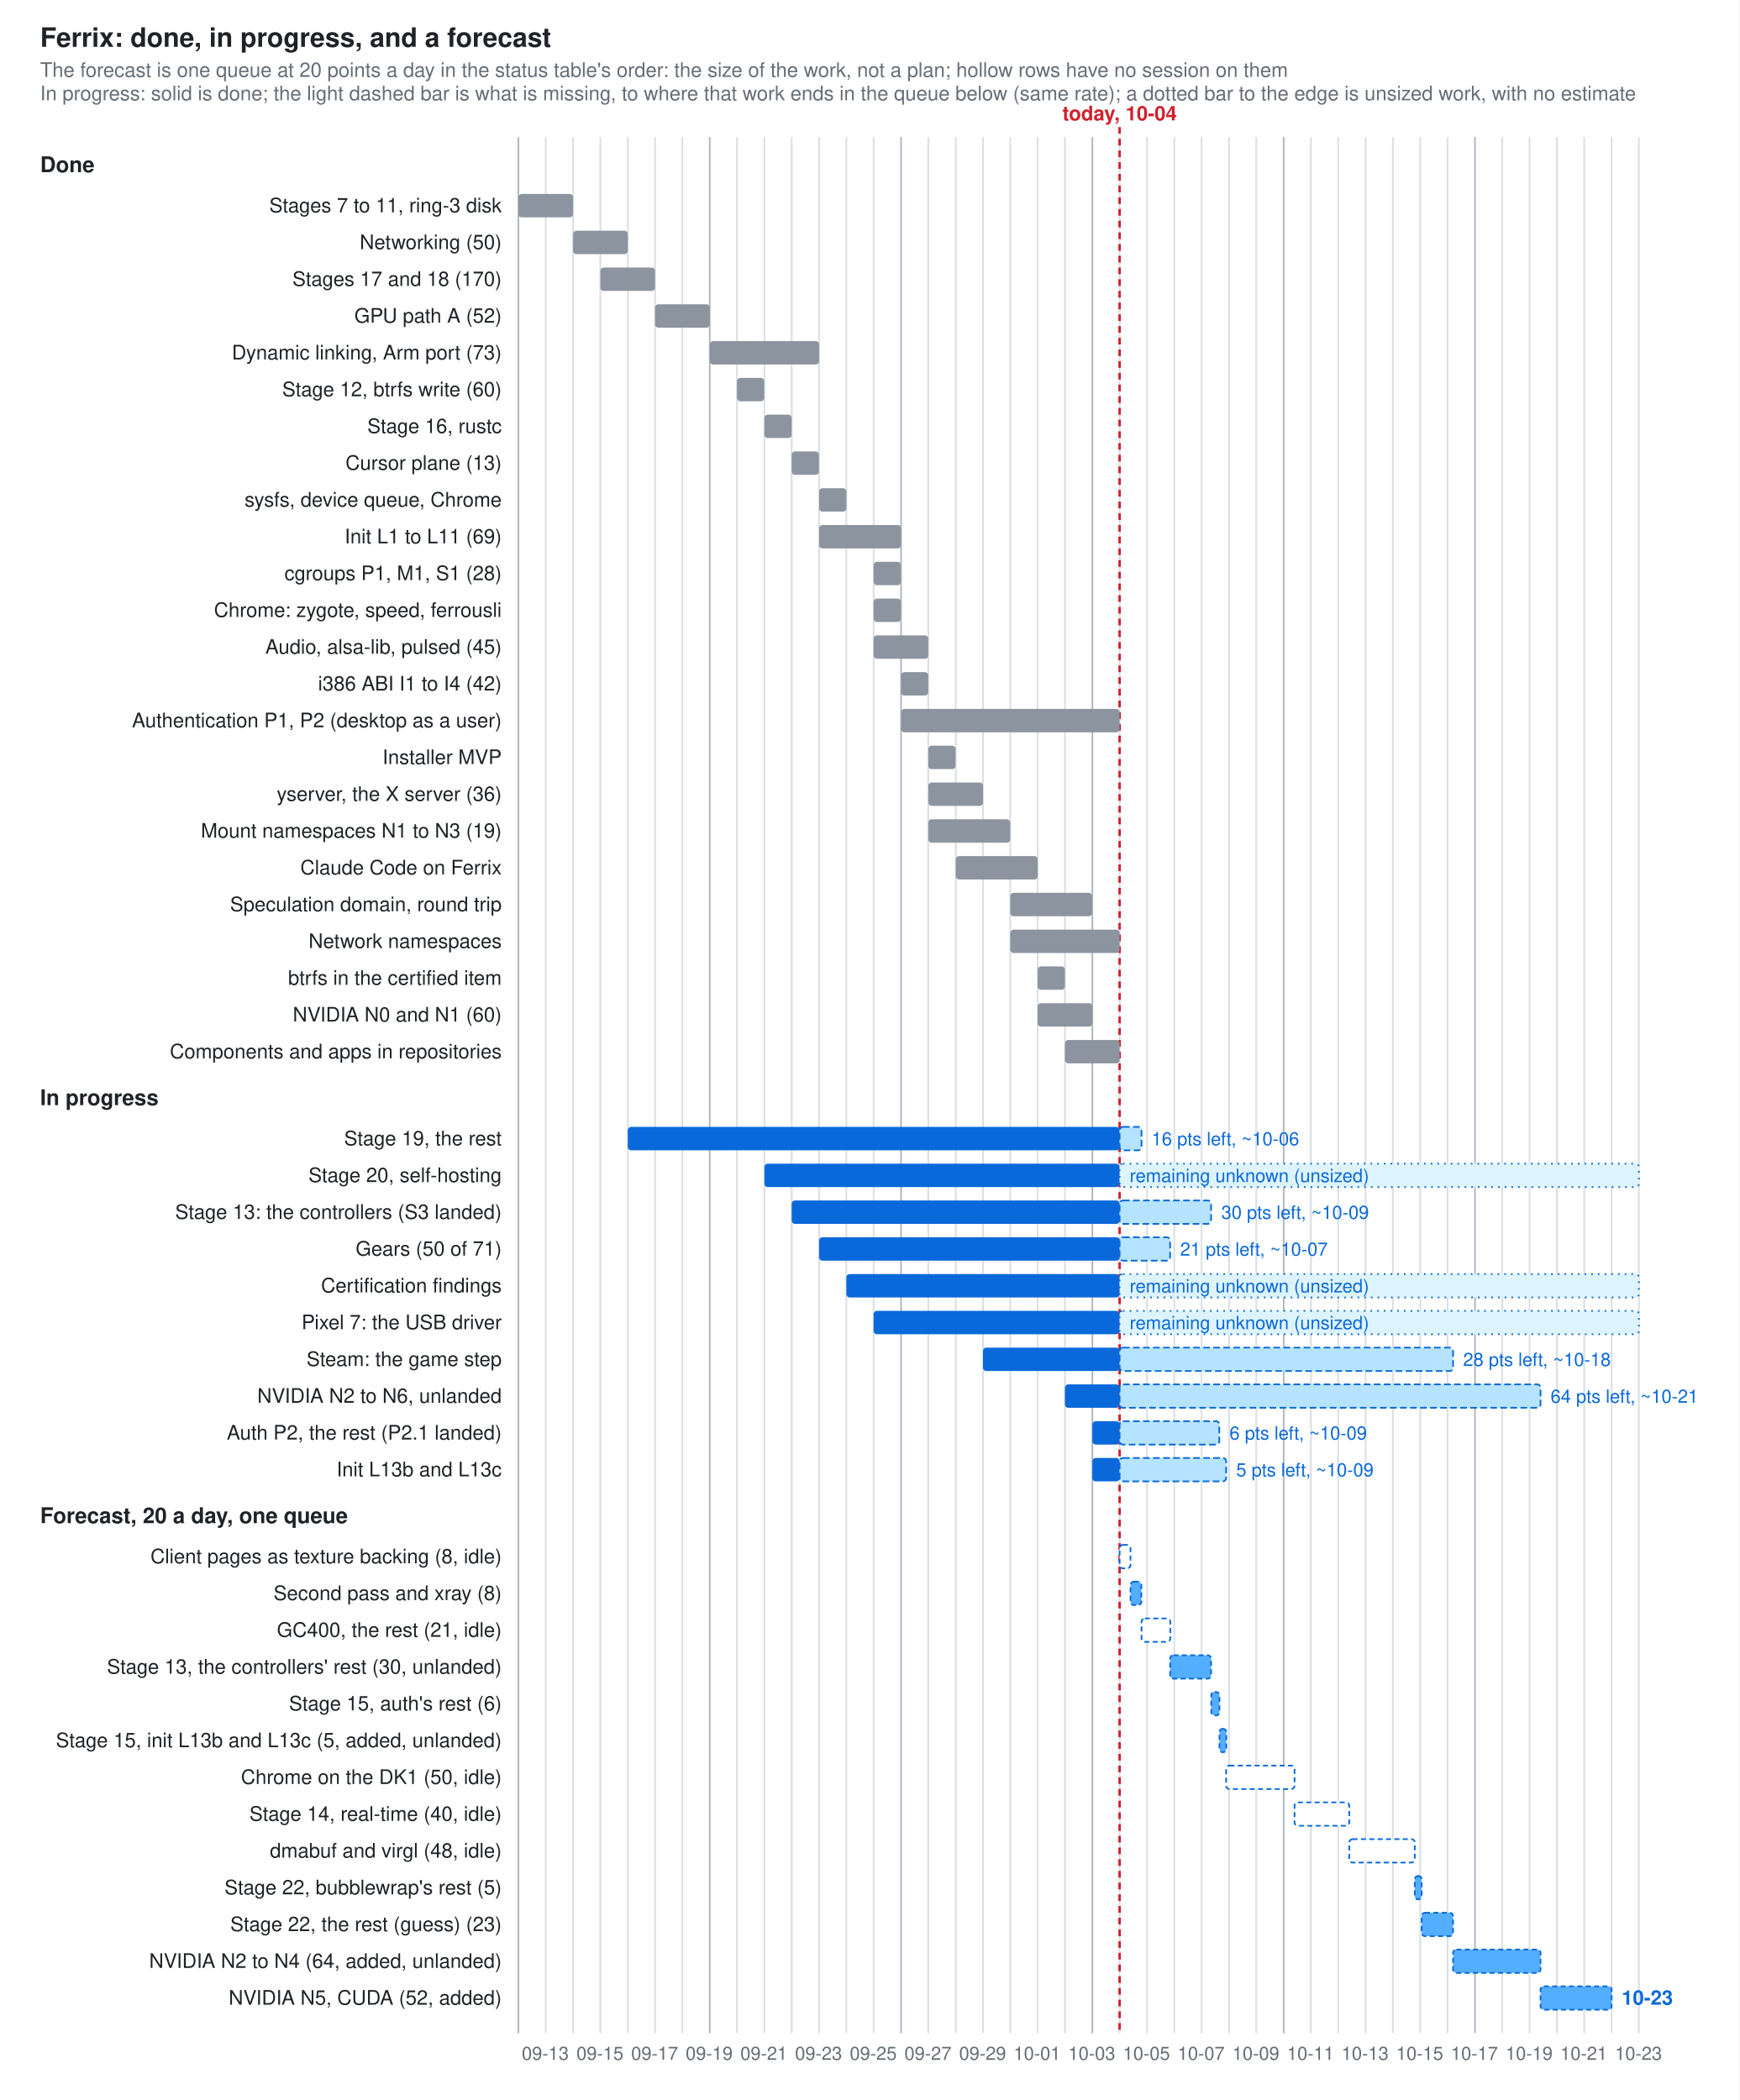
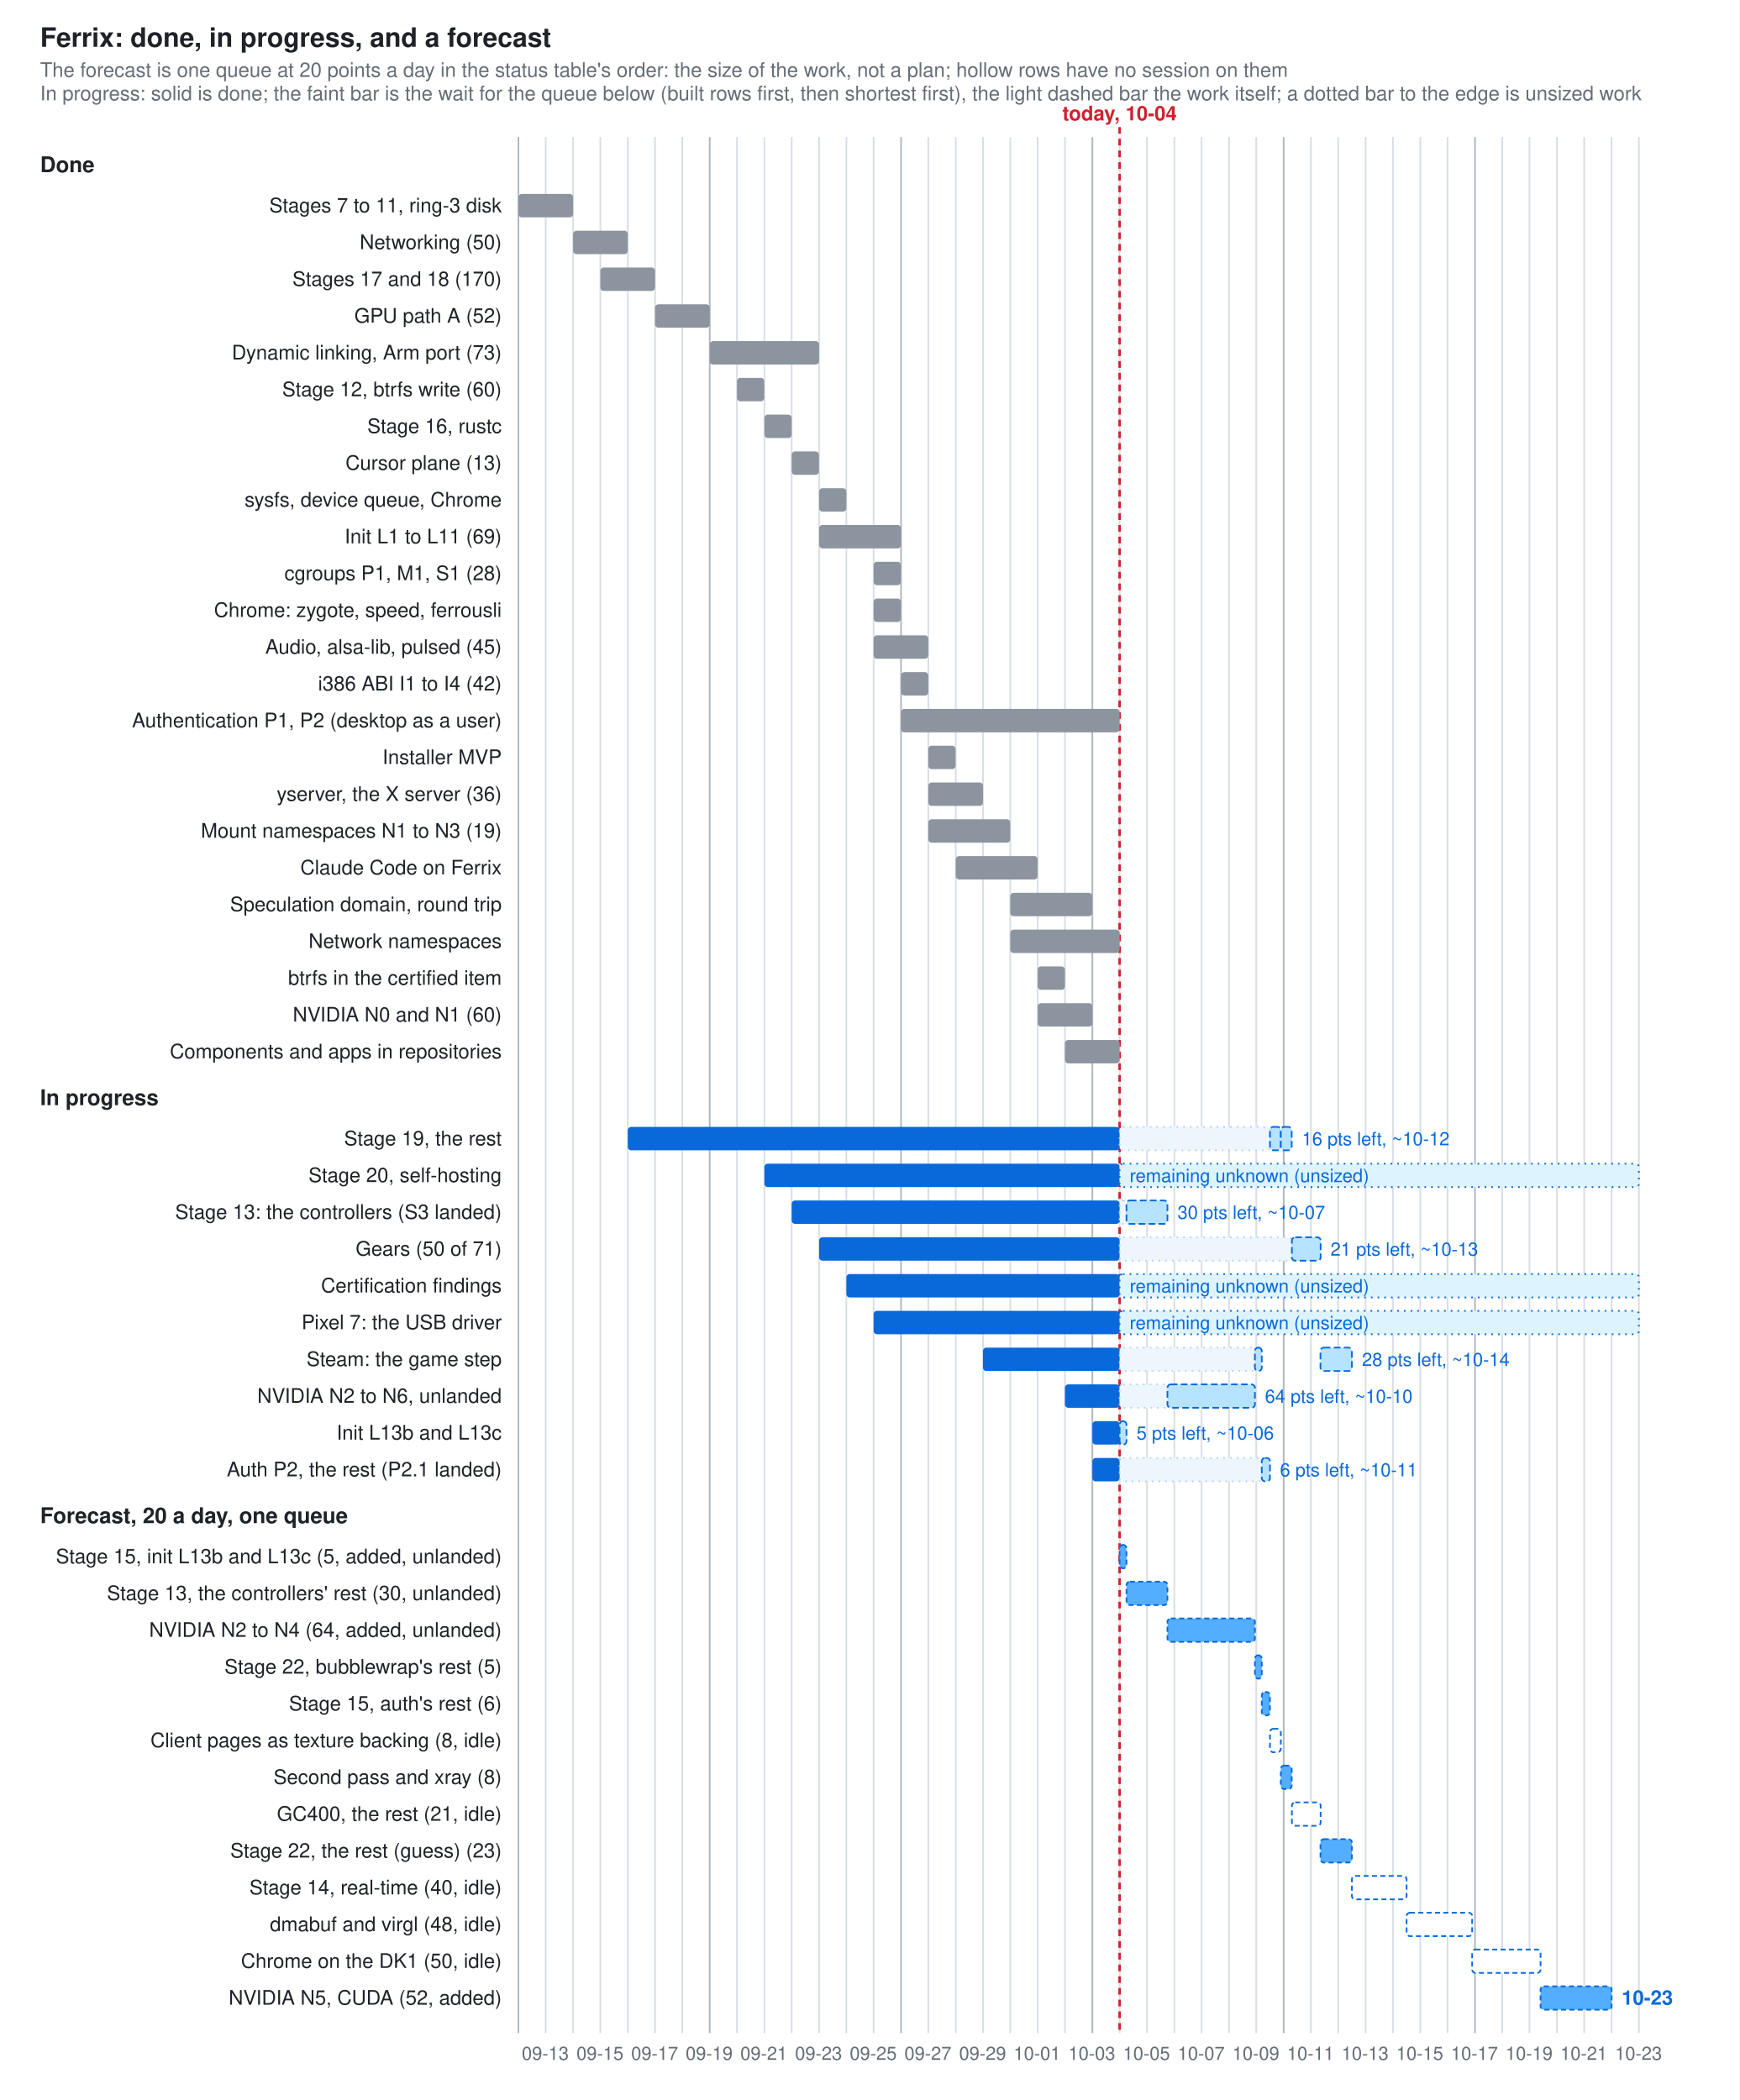
<svg xmlns="http://www.w3.org/2000/svg" width="1040" height="1256" viewBox="0 0 1040 1256" font-family="system-ui, -apple-system, 'Segoe UI', Helvetica, Arial, sans-serif" font-size="12" fill="#1f2328">
  <rect width="1040" height="1256" fill="#ffffff" />
  <text x="24.0" y="28.0" text-anchor="start" font-size="16" fill="#1f2328" font-weight="bold">Ferrix: done, in progress, and a forecast</text>
  <text x="24.0" y="46.0" text-anchor="start" font-size="12" fill="#656d76" font-weight="normal">The forecast is one queue at 20 points a day in the status table's order: the size of the work, not a plan; hollow rows have no session on them</text>
-   <text x="24.0" y="60.0" text-anchor="start" font-size="12" fill="#656d76" font-weight="normal">In progress: solid is done; the light dashed bar is what is missing, to where that work ends in the queue below (same rate); a dotted bar to the edge is unsized work, with no estimate</text>
+   <text x="24.0" y="60.0" text-anchor="start" font-size="12" fill="#656d76" font-weight="normal">In progress: solid is done; the faint bar is the wait for the queue below (built rows first, then shortest first), the light dashed bar the work itself; a dotted bar to the edge is unsized work</text>
  <line x1="310.0" y1="82.0" x2="310.0" y2="1216.0" stroke="#afb8c1" stroke-width="1" />
  <text x="312.0" y="1232.0" text-anchor="start" font-size="11" fill="#656d76" font-weight="normal">09-13</text>
  <line x1="326.3" y1="82.0" x2="326.3" y2="1216.0" stroke="#d8dee4" stroke-width="1" />
  <line x1="342.7" y1="82.0" x2="342.7" y2="1216.0" stroke="#d8dee4" stroke-width="1" />
  <text x="344.7" y="1232.0" text-anchor="start" font-size="11" fill="#656d76" font-weight="normal">09-15</text>
  <line x1="359.0" y1="82.0" x2="359.0" y2="1216.0" stroke="#d8dee4" stroke-width="1" />
  <line x1="375.4" y1="82.0" x2="375.4" y2="1216.0" stroke="#d8dee4" stroke-width="1" />
  <text x="377.4" y="1232.0" text-anchor="start" font-size="11" fill="#656d76" font-weight="normal">09-17</text>
  <line x1="391.7" y1="82.0" x2="391.7" y2="1216.0" stroke="#d8dee4" stroke-width="1" />
  <line x1="408.0" y1="82.0" x2="408.0" y2="1216.0" stroke="#d8dee4" stroke-width="1" />
  <text x="410.0" y="1232.0" text-anchor="start" font-size="11" fill="#656d76" font-weight="normal">09-19</text>
  <line x1="424.4" y1="82.0" x2="424.4" y2="1216.0" stroke="#afb8c1" stroke-width="1" />
  <line x1="440.7" y1="82.0" x2="440.7" y2="1216.0" stroke="#d8dee4" stroke-width="1" />
  <text x="442.7" y="1232.0" text-anchor="start" font-size="11" fill="#656d76" font-weight="normal">09-21</text>
  <line x1="457.1" y1="82.0" x2="457.1" y2="1216.0" stroke="#d8dee4" stroke-width="1" />
  <line x1="473.4" y1="82.0" x2="473.4" y2="1216.0" stroke="#d8dee4" stroke-width="1" />
  <text x="475.4" y="1232.0" text-anchor="start" font-size="11" fill="#656d76" font-weight="normal">09-23</text>
  <line x1="489.8" y1="82.0" x2="489.8" y2="1216.0" stroke="#d8dee4" stroke-width="1" />
  <line x1="506.1" y1="82.0" x2="506.1" y2="1216.0" stroke="#d8dee4" stroke-width="1" />
  <text x="508.1" y="1232.0" text-anchor="start" font-size="11" fill="#656d76" font-weight="normal">09-25</text>
  <line x1="522.4" y1="82.0" x2="522.4" y2="1216.0" stroke="#d8dee4" stroke-width="1" />
  <line x1="538.8" y1="82.0" x2="538.8" y2="1216.0" stroke="#afb8c1" stroke-width="1" />
  <text x="540.8" y="1232.0" text-anchor="start" font-size="11" fill="#656d76" font-weight="normal">09-27</text>
  <line x1="555.1" y1="82.0" x2="555.1" y2="1216.0" stroke="#d8dee4" stroke-width="1" />
  <line x1="571.5" y1="82.0" x2="571.5" y2="1216.0" stroke="#d8dee4" stroke-width="1" />
  <text x="573.5" y="1232.0" text-anchor="start" font-size="11" fill="#656d76" font-weight="normal">09-29</text>
  <line x1="587.8" y1="82.0" x2="587.8" y2="1216.0" stroke="#d8dee4" stroke-width="1" />
  <line x1="604.1" y1="82.0" x2="604.1" y2="1216.0" stroke="#d8dee4" stroke-width="1" />
  <text x="606.1" y="1232.0" text-anchor="start" font-size="11" fill="#656d76" font-weight="normal">10-01</text>
  <line x1="620.5" y1="82.0" x2="620.5" y2="1216.0" stroke="#d8dee4" stroke-width="1" />
  <line x1="636.8" y1="82.0" x2="636.8" y2="1216.0" stroke="#d8dee4" stroke-width="1" />
  <text x="638.8" y="1232.0" text-anchor="start" font-size="11" fill="#656d76" font-weight="normal">10-03</text>
  <line x1="653.2" y1="82.0" x2="653.2" y2="1216.0" stroke="#afb8c1" stroke-width="1" />
  <line x1="669.5" y1="82.0" x2="669.5" y2="1216.0" stroke="#d8dee4" stroke-width="1" />
  <text x="671.5" y="1232.0" text-anchor="start" font-size="11" fill="#656d76" font-weight="normal">10-05</text>
  <line x1="685.9" y1="82.0" x2="685.9" y2="1216.0" stroke="#d8dee4" stroke-width="1" />
  <line x1="702.2" y1="82.0" x2="702.2" y2="1216.0" stroke="#d8dee4" stroke-width="1" />
  <text x="704.2" y="1232.0" text-anchor="start" font-size="11" fill="#656d76" font-weight="normal">10-07</text>
  <line x1="718.5" y1="82.0" x2="718.5" y2="1216.0" stroke="#d8dee4" stroke-width="1" />
  <line x1="734.9" y1="82.0" x2="734.9" y2="1216.0" stroke="#d8dee4" stroke-width="1" />
  <text x="736.9" y="1232.0" text-anchor="start" font-size="11" fill="#656d76" font-weight="normal">10-09</text>
  <line x1="751.2" y1="82.0" x2="751.2" y2="1216.0" stroke="#d8dee4" stroke-width="1" />
  <line x1="767.6" y1="82.0" x2="767.6" y2="1216.0" stroke="#afb8c1" stroke-width="1" />
  <text x="769.6" y="1232.0" text-anchor="start" font-size="11" fill="#656d76" font-weight="normal">10-11</text>
  <line x1="783.9" y1="82.0" x2="783.9" y2="1216.0" stroke="#d8dee4" stroke-width="1" />
  <line x1="800.2" y1="82.0" x2="800.2" y2="1216.0" stroke="#d8dee4" stroke-width="1" />
  <text x="802.2" y="1232.0" text-anchor="start" font-size="11" fill="#656d76" font-weight="normal">10-13</text>
  <line x1="816.6" y1="82.0" x2="816.6" y2="1216.0" stroke="#d8dee4" stroke-width="1" />
  <line x1="832.9" y1="82.0" x2="832.9" y2="1216.0" stroke="#d8dee4" stroke-width="1" />
  <text x="834.9" y="1232.0" text-anchor="start" font-size="11" fill="#656d76" font-weight="normal">10-15</text>
  <line x1="849.3" y1="82.0" x2="849.3" y2="1216.0" stroke="#d8dee4" stroke-width="1" />
  <line x1="865.6" y1="82.0" x2="865.6" y2="1216.0" stroke="#d8dee4" stroke-width="1" />
  <text x="867.6" y="1232.0" text-anchor="start" font-size="11" fill="#656d76" font-weight="normal">10-17</text>
  <line x1="882.0" y1="82.0" x2="882.0" y2="1216.0" stroke="#afb8c1" stroke-width="1" />
  <line x1="898.3" y1="82.0" x2="898.3" y2="1216.0" stroke="#d8dee4" stroke-width="1" />
  <text x="900.3" y="1232.0" text-anchor="start" font-size="11" fill="#656d76" font-weight="normal">10-19</text>
  <line x1="914.6" y1="82.0" x2="914.6" y2="1216.0" stroke="#d8dee4" stroke-width="1" />
  <line x1="931.0" y1="82.0" x2="931.0" y2="1216.0" stroke="#d8dee4" stroke-width="1" />
  <text x="933.0" y="1232.0" text-anchor="start" font-size="11" fill="#656d76" font-weight="normal">10-21</text>
  <line x1="947.3" y1="82.0" x2="947.3" y2="1216.0" stroke="#d8dee4" stroke-width="1" />
  <line x1="963.7" y1="82.0" x2="963.7" y2="1216.0" stroke="#d8dee4" stroke-width="1" />
  <text x="965.7" y="1232.0" text-anchor="start" font-size="11" fill="#656d76" font-weight="normal">10-23</text>
  <line x1="980.0" y1="82.0" x2="980.0" y2="1216.0" stroke="#d8dee4" stroke-width="1" />
  <line x1="669.5" y1="76.0" x2="669.5" y2="1216.0" stroke="#cf222e" stroke-width="1.5" stroke-dasharray="4 3" />
  <text x="669.5" y="72.0" text-anchor="middle" font-size="12" fill="#cf222e" font-weight="bold">today, 10-04</text>
  <text x="24.0" y="103.0" text-anchor="start" font-size="13" fill="#1f2328" font-weight="bold">Done</text>
  <text x="300.0" y="127.0" text-anchor="end" font-size="12" fill="#1f2328" font-weight="normal">Stages 7 to 11, ring-3 disk</text>
  <rect x="310.0" y="116.0" width="32.7" height="14.0" rx="2" fill="#8c959f" />
  <text x="300.0" y="149.0" text-anchor="end" font-size="12" fill="#1f2328" font-weight="normal">Networking (50)</text>
  <rect x="342.7" y="138.0" width="32.7" height="14.0" rx="2" fill="#8c959f" />
  <text x="300.0" y="171.0" text-anchor="end" font-size="12" fill="#1f2328" font-weight="normal">Stages 17 and 18 (170)</text>
  <rect x="359.0" y="160.0" width="32.7" height="14.0" rx="2" fill="#8c959f" />
  <text x="300.0" y="193.0" text-anchor="end" font-size="12" fill="#1f2328" font-weight="normal">GPU path A (52)</text>
  <rect x="391.7" y="182.0" width="32.7" height="14.0" rx="2" fill="#8c959f" />
  <text x="300.0" y="215.0" text-anchor="end" font-size="12" fill="#1f2328" font-weight="normal">Dynamic linking, Arm port (73)</text>
  <rect x="424.4" y="204.0" width="65.4" height="14.0" rx="2" fill="#8c959f" />
  <text x="300.0" y="237.0" text-anchor="end" font-size="12" fill="#1f2328" font-weight="normal">Stage 12, btrfs write (60)</text>
  <rect x="440.7" y="226.0" width="16.3" height="14.0" rx="2" fill="#8c959f" />
  <text x="300.0" y="259.0" text-anchor="end" font-size="12" fill="#1f2328" font-weight="normal">Stage 16, rustc</text>
  <rect x="457.1" y="248.0" width="16.3" height="14.0" rx="2" fill="#8c959f" />
  <text x="300.0" y="281.0" text-anchor="end" font-size="12" fill="#1f2328" font-weight="normal">Cursor plane (13)</text>
  <rect x="473.4" y="270.0" width="16.3" height="14.0" rx="2" fill="#8c959f" />
  <text x="300.0" y="303.0" text-anchor="end" font-size="12" fill="#1f2328" font-weight="normal">sysfs, device queue, Chrome</text>
  <rect x="489.8" y="292.0" width="16.3" height="14.0" rx="2" fill="#8c959f" />
  <text x="300.0" y="325.0" text-anchor="end" font-size="12" fill="#1f2328" font-weight="normal">Init L1 to L11 (69)</text>
  <rect x="489.8" y="314.0" width="49.0" height="14.0" rx="2" fill="#8c959f" />
  <text x="300.0" y="347.0" text-anchor="end" font-size="12" fill="#1f2328" font-weight="normal">cgroups P1, M1, S1 (28)</text>
  <rect x="522.4" y="336.0" width="16.3" height="14.0" rx="2" fill="#8c959f" />
  <text x="300.0" y="369.0" text-anchor="end" font-size="12" fill="#1f2328" font-weight="normal">Chrome: zygote, speed, ferrousli</text>
  <rect x="522.4" y="358.0" width="16.3" height="14.0" rx="2" fill="#8c959f" />
  <text x="300.0" y="391.0" text-anchor="end" font-size="12" fill="#1f2328" font-weight="normal">Audio, alsa-lib, pulsed (45)</text>
  <rect x="522.4" y="380.0" width="32.7" height="14.0" rx="2" fill="#8c959f" />
  <text x="300.0" y="413.0" text-anchor="end" font-size="12" fill="#1f2328" font-weight="normal">i386 ABI I1 to I4 (42)</text>
  <rect x="538.8" y="402.0" width="16.3" height="14.0" rx="2" fill="#8c959f" />
  <text x="300.0" y="435.0" text-anchor="end" font-size="12" fill="#1f2328" font-weight="normal">Authentication P1, P2 (desktop as a user)</text>
  <rect x="538.8" y="424.0" width="130.7" height="14.0" rx="2" fill="#8c959f" />
  <text x="300.0" y="457.0" text-anchor="end" font-size="12" fill="#1f2328" font-weight="normal">Installer MVP</text>
  <rect x="555.1" y="446.0" width="16.3" height="14.0" rx="2" fill="#8c959f" />
  <text x="300.0" y="479.0" text-anchor="end" font-size="12" fill="#1f2328" font-weight="normal">yserver, the X server (36)</text>
  <rect x="555.1" y="468.0" width="32.7" height="14.0" rx="2" fill="#8c959f" />
  <text x="300.0" y="501.0" text-anchor="end" font-size="12" fill="#1f2328" font-weight="normal">Mount namespaces N1 to N3 (19)</text>
  <rect x="555.1" y="490.0" width="49.0" height="14.0" rx="2" fill="#8c959f" />
  <text x="300.0" y="523.0" text-anchor="end" font-size="12" fill="#1f2328" font-weight="normal">Claude Code on Ferrix</text>
  <rect x="571.5" y="512.0" width="49.0" height="14.0" rx="2" fill="#8c959f" />
  <text x="300.0" y="545.0" text-anchor="end" font-size="12" fill="#1f2328" font-weight="normal">Speculation domain, round trip</text>
  <rect x="604.1" y="534.0" width="49.0" height="14.0" rx="2" fill="#8c959f" />
  <text x="300.0" y="567.0" text-anchor="end" font-size="12" fill="#1f2328" font-weight="normal">Network namespaces</text>
  <rect x="604.1" y="556.0" width="65.4" height="14.0" rx="2" fill="#8c959f" />
  <text x="300.0" y="589.0" text-anchor="end" font-size="12" fill="#1f2328" font-weight="normal">btrfs in the certified item</text>
  <rect x="620.5" y="578.0" width="16.3" height="14.0" rx="2" fill="#8c959f" />
  <text x="300.0" y="611.0" text-anchor="end" font-size="12" fill="#1f2328" font-weight="normal">NVIDIA N0 and N1 (60)</text>
  <rect x="620.5" y="600.0" width="32.7" height="14.0" rx="2" fill="#8c959f" />
  <text x="300.0" y="633.0" text-anchor="end" font-size="12" fill="#1f2328" font-weight="normal">Components and apps in repositories</text>
  <rect x="636.8" y="622.0" width="32.7" height="14.0" rx="2" fill="#8c959f" />
  <text x="24.0" y="661.0" text-anchor="start" font-size="13" fill="#1f2328" font-weight="bold">In progress</text>
  <text x="300.0" y="685.0" text-anchor="end" font-size="12" fill="#1f2328" font-weight="normal">Stage 19, the rest</text>
  <rect x="375.4" y="674.0" width="294.1" height="14.0" rx="2" fill="#0969da" />
-   <rect x="669.5" y="674.0" width="13.1" height="14.0" rx="2" fill="#b6e3ff" stroke="#0969da" stroke-width="1" stroke-dasharray="4 2" />
-   <text x="688.6" y="685.0" text-anchor="start" font-size="11" fill="#0969da" font-weight="normal">16 pts left, ~10-06</text>
+   <rect x="669.5" y="674.0" width="89.9" height="14.0" rx="2" fill="#eef6fd" stroke="#b6d4f2" stroke-width="1" stroke-dasharray="1 3" />
+   <rect x="759.4" y="674.0" width="6.5" height="14.0" rx="2" fill="#b6e3ff" stroke="#0969da" stroke-width="1" stroke-dasharray="4 2" />
+   <rect x="765.9" y="674.0" width="6.5" height="14.0" rx="2" fill="#b6e3ff" stroke="#0969da" stroke-width="1" stroke-dasharray="4 2" />
+   <text x="778.5" y="685.0" text-anchor="start" font-size="11" fill="#0969da" font-weight="normal">16 pts left, ~10-12</text>
  <text x="300.0" y="707.0" text-anchor="end" font-size="12" fill="#1f2328" font-weight="normal">Stage 20, self-hosting</text>
  <rect x="457.1" y="696.0" width="212.4" height="14.0" rx="2" fill="#0969da" />
  <rect x="669.5" y="696.0" width="310.5" height="14.0" rx="2" fill="#ddf4ff" stroke="#0969da" stroke-width="1" stroke-dasharray="1 3" />
  <text x="675.5" y="707.0" text-anchor="start" font-size="11" fill="#0969da" font-weight="normal">remaining unknown (unsized)</text>
  <text x="300.0" y="729.0" text-anchor="end" font-size="12" fill="#1f2328" font-weight="normal">Stage 13: the controllers (S3 landed)</text>
  <rect x="473.4" y="718.0" width="196.1" height="14.0" rx="2" fill="#0969da" />
-   <rect x="669.5" y="718.0" width="54.7" height="14.0" rx="2" fill="#b6e3ff" stroke="#0969da" stroke-width="1" stroke-dasharray="4 2" />
-   <text x="730.3" y="729.0" text-anchor="start" font-size="11" fill="#0969da" font-weight="normal">30 pts left, ~10-09</text>
+   <rect x="669.5" y="718.0" width="4.1" height="14.0" rx="2" fill="#eef6fd" stroke="#b6d4f2" stroke-width="1" stroke-dasharray="1 3" />
+   <rect x="673.6" y="718.0" width="24.5" height="14.0" rx="2" fill="#b6e3ff" stroke="#0969da" stroke-width="1" stroke-dasharray="4 2" />
+   <text x="704.1" y="729.0" text-anchor="start" font-size="11" fill="#0969da" font-weight="normal">30 pts left, ~10-07</text>
  <text x="300.0" y="751.0" text-anchor="end" font-size="12" fill="#1f2328" font-weight="normal">Gears (50 of 71)</text>
  <rect x="489.8" y="740.0" width="179.8" height="14.0" rx="2" fill="#0969da" />
-   <rect x="669.5" y="740.0" width="30.2" height="14.0" rx="2" fill="#b6e3ff" stroke="#0969da" stroke-width="1" stroke-dasharray="4 2" />
-   <text x="705.7" y="751.0" text-anchor="start" font-size="11" fill="#0969da" font-weight="normal">21 pts left, ~10-07</text>
+   <rect x="669.5" y="740.0" width="103.0" height="14.0" rx="2" fill="#eef6fd" stroke="#b6d4f2" stroke-width="1" stroke-dasharray="1 3" />
+   <rect x="772.5" y="740.0" width="17.2" height="14.0" rx="2" fill="#b6e3ff" stroke="#0969da" stroke-width="1" stroke-dasharray="4 2" />
+   <text x="795.6" y="751.0" text-anchor="start" font-size="11" fill="#0969da" font-weight="normal">21 pts left, ~10-13</text>
  <text x="300.0" y="773.0" text-anchor="end" font-size="12" fill="#1f2328" font-weight="normal">Certification findings</text>
  <rect x="506.1" y="762.0" width="163.4" height="14.0" rx="2" fill="#0969da" />
  <rect x="669.5" y="762.0" width="310.5" height="14.0" rx="2" fill="#ddf4ff" stroke="#0969da" stroke-width="1" stroke-dasharray="1 3" />
  <text x="675.5" y="773.0" text-anchor="start" font-size="11" fill="#0969da" font-weight="normal">remaining unknown (unsized)</text>
  <text x="300.0" y="795.0" text-anchor="end" font-size="12" fill="#1f2328" font-weight="normal">Pixel 7: the USB driver</text>
  <rect x="522.4" y="784.0" width="147.1" height="14.0" rx="2" fill="#0969da" />
  <rect x="669.5" y="784.0" width="310.5" height="14.0" rx="2" fill="#ddf4ff" stroke="#0969da" stroke-width="1" stroke-dasharray="1 3" />
  <text x="675.5" y="795.0" text-anchor="start" font-size="11" fill="#0969da" font-weight="normal">remaining unknown (unsized)</text>
  <text x="300.0" y="817.0" text-anchor="end" font-size="12" fill="#1f2328" font-weight="normal">Steam: the game step</text>
  <rect x="587.8" y="806.0" width="81.7" height="14.0" rx="2" fill="#0969da" />
-   <rect x="669.5" y="806.0" width="199.4" height="14.0" rx="2" fill="#b6e3ff" stroke="#0969da" stroke-width="1" stroke-dasharray="4 2" />
-   <text x="874.9" y="817.0" text-anchor="start" font-size="11" fill="#0969da" font-weight="normal">28 pts left, ~10-18</text>
+   <rect x="669.5" y="806.0" width="80.9" height="14.0" rx="2" fill="#eef6fd" stroke="#b6d4f2" stroke-width="1" stroke-dasharray="1 3" />
+   <rect x="750.4" y="806.0" width="4.1" height="14.0" rx="2" fill="#b6e3ff" stroke="#0969da" stroke-width="1" stroke-dasharray="4 2" />
+   <rect x="789.6" y="806.0" width="18.8" height="14.0" rx="2" fill="#b6e3ff" stroke="#0969da" stroke-width="1" stroke-dasharray="4 2" />
+   <text x="814.4" y="817.0" text-anchor="start" font-size="11" fill="#0969da" font-weight="normal">28 pts left, ~10-14</text>
  <text x="300.0" y="839.0" text-anchor="end" font-size="12" fill="#1f2328" font-weight="normal">NVIDIA N2 to N6, unlanded</text>
  <rect x="636.8" y="828.0" width="32.7" height="14.0" rx="2" fill="#0969da" />
-   <rect x="669.5" y="828.0" width="251.7" height="14.0" rx="2" fill="#b6e3ff" stroke="#0969da" stroke-width="1" stroke-dasharray="4 2" />
-   <text x="927.2" y="839.0" text-anchor="start" font-size="11" fill="#0969da" font-weight="normal">64 pts left, ~10-21</text>
-   <text x="300.0" y="861.0" text-anchor="end" font-size="12" fill="#1f2328" font-weight="normal">Auth P2, the rest (P2.1 landed)</text>
+   <rect x="669.5" y="828.0" width="28.6" height="14.0" rx="2" fill="#eef6fd" stroke="#b6d4f2" stroke-width="1" stroke-dasharray="1 3" />
+   <rect x="698.1" y="828.0" width="52.3" height="14.0" rx="2" fill="#b6e3ff" stroke="#0969da" stroke-width="1" stroke-dasharray="4 2" />
+   <text x="756.4" y="839.0" text-anchor="start" font-size="11" fill="#0969da" font-weight="normal">64 pts left, ~10-10</text>
+   <text x="300.0" y="861.0" text-anchor="end" font-size="12" fill="#1f2328" font-weight="normal">Init L13b and L13c</text>
  <rect x="653.2" y="850.0" width="16.3" height="14.0" rx="2" fill="#0969da" />
-   <rect x="669.5" y="850.0" width="59.6" height="14.0" rx="2" fill="#b6e3ff" stroke="#0969da" stroke-width="1" stroke-dasharray="4 2" />
-   <text x="735.2" y="861.0" text-anchor="start" font-size="11" fill="#0969da" font-weight="normal">6 pts left, ~10-09</text>
-   <text x="300.0" y="883.0" text-anchor="end" font-size="12" fill="#1f2328" font-weight="normal">Init L13b and L13c</text>
+   <rect x="669.5" y="850.0" width="4.1" height="14.0" rx="2" fill="#b6e3ff" stroke="#0969da" stroke-width="1" stroke-dasharray="4 2" />
+   <text x="679.6" y="861.0" text-anchor="start" font-size="11" fill="#0969da" font-weight="normal">5 pts left, ~10-06</text>
+   <text x="300.0" y="883.0" text-anchor="end" font-size="12" fill="#1f2328" font-weight="normal">Auth P2, the rest (P2.1 landed)</text>
  <rect x="653.2" y="872.0" width="16.3" height="14.0" rx="2" fill="#0969da" />
-   <rect x="669.5" y="872.0" width="63.7" height="14.0" rx="2" fill="#b6e3ff" stroke="#0969da" stroke-width="1" stroke-dasharray="4 2" />
-   <text x="739.2" y="883.0" text-anchor="start" font-size="11" fill="#0969da" font-weight="normal">5 pts left, ~10-09</text>
+   <rect x="669.5" y="872.0" width="85.0" height="14.0" rx="2" fill="#eef6fd" stroke="#b6d4f2" stroke-width="1" stroke-dasharray="1 3" />
+   <rect x="754.5" y="872.0" width="4.9" height="14.0" rx="2" fill="#b6e3ff" stroke="#0969da" stroke-width="1" stroke-dasharray="4 2" />
+   <text x="765.4" y="883.0" text-anchor="start" font-size="11" fill="#0969da" font-weight="normal">6 pts left, ~10-11</text>
  <text x="24.0" y="911.0" text-anchor="start" font-size="13" fill="#1f2328" font-weight="bold">Forecast, 20 a day, one queue</text>
-   <text x="300.0" y="935.0" text-anchor="end" font-size="12" fill="#1f2328" font-weight="normal">Client pages as texture backing (8, idle)</text>
-   <rect x="669.5" y="924.0" width="6.5" height="14.0" rx="2" fill="#ffffff" stroke="#0969da" stroke-width="1" stroke-dasharray="3 2" />
-   <text x="300.0" y="957.0" text-anchor="end" font-size="12" fill="#1f2328" font-weight="normal">Second pass and xray (8)</text>
-   <rect x="676.0" y="946.0" width="6.5" height="14.0" rx="2" fill="#54aeff" stroke="#0969da" stroke-width="1" stroke-dasharray="3 2" />
-   <text x="300.0" y="979.0" text-anchor="end" font-size="12" fill="#1f2328" font-weight="normal">GC400, the rest (21, idle)</text>
-   <rect x="682.6" y="968.0" width="17.2" height="14.0" rx="2" fill="#ffffff" stroke="#0969da" stroke-width="1" stroke-dasharray="3 2" />
-   <text x="300.0" y="1001.0" text-anchor="end" font-size="12" fill="#1f2328" font-weight="normal">Stage 13, the controllers' rest (30, unlanded)</text>
-   <rect x="699.7" y="990.0" width="24.5" height="14.0" rx="2" fill="#54aeff" stroke="#0969da" stroke-width="1" stroke-dasharray="3 2" />
+   <text x="300.0" y="935.0" text-anchor="end" font-size="12" fill="#1f2328" font-weight="normal">Stage 15, init L13b and L13c (5, added, unlanded)</text>
+   <rect x="669.5" y="924.0" width="4.1" height="14.0" rx="2" fill="#54aeff" stroke="#0969da" stroke-width="1" stroke-dasharray="3 2" />
+   <text x="300.0" y="957.0" text-anchor="end" font-size="12" fill="#1f2328" font-weight="normal">Stage 13, the controllers' rest (30, unlanded)</text>
+   <rect x="673.6" y="946.0" width="24.5" height="14.0" rx="2" fill="#54aeff" stroke="#0969da" stroke-width="1" stroke-dasharray="3 2" />
+   <text x="300.0" y="979.0" text-anchor="end" font-size="12" fill="#1f2328" font-weight="normal">NVIDIA N2 to N4 (64, added, unlanded)</text>
+   <rect x="698.1" y="968.0" width="52.3" height="14.0" rx="2" fill="#54aeff" stroke="#0969da" stroke-width="1" stroke-dasharray="3 2" />
+   <text x="300.0" y="1001.0" text-anchor="end" font-size="12" fill="#1f2328" font-weight="normal">Stage 22, bubblewrap's rest (5)</text>
+   <rect x="750.4" y="990.0" width="4.1" height="14.0" rx="2" fill="#54aeff" stroke="#0969da" stroke-width="1" stroke-dasharray="3 2" />
  <text x="300.0" y="1023.0" text-anchor="end" font-size="12" fill="#1f2328" font-weight="normal">Stage 15, auth's rest (6)</text>
-   <rect x="724.3" y="1012.0" width="4.9" height="14.0" rx="2" fill="#54aeff" stroke="#0969da" stroke-width="1" stroke-dasharray="3 2" />
-   <text x="300.0" y="1045.0" text-anchor="end" font-size="12" fill="#1f2328" font-weight="normal">Stage 15, init L13b and L13c (5, added, unlanded)</text>
-   <rect x="729.2" y="1034.0" width="4.1" height="14.0" rx="2" fill="#54aeff" stroke="#0969da" stroke-width="1" stroke-dasharray="3 2" />
-   <text x="300.0" y="1067.0" text-anchor="end" font-size="12" fill="#1f2328" font-weight="normal">Chrome on the DK1 (50, idle)</text>
-   <rect x="733.2" y="1056.0" width="40.9" height="14.0" rx="2" fill="#ffffff" stroke="#0969da" stroke-width="1" stroke-dasharray="3 2" />
-   <text x="300.0" y="1089.0" text-anchor="end" font-size="12" fill="#1f2328" font-weight="normal">Stage 14, real-time (40, idle)</text>
-   <rect x="774.1" y="1078.0" width="32.7" height="14.0" rx="2" fill="#ffffff" stroke="#0969da" stroke-width="1" stroke-dasharray="3 2" />
-   <text x="300.0" y="1111.0" text-anchor="end" font-size="12" fill="#1f2328" font-weight="normal">dmabuf and virgl (48, idle)</text>
-   <rect x="806.8" y="1100.0" width="39.2" height="14.0" rx="2" fill="#ffffff" stroke="#0969da" stroke-width="1" stroke-dasharray="3 2" />
-   <text x="300.0" y="1133.0" text-anchor="end" font-size="12" fill="#1f2328" font-weight="normal">Stage 22, bubblewrap's rest (5)</text>
-   <rect x="846.0" y="1122.0" width="4.1" height="14.0" rx="2" fill="#54aeff" stroke="#0969da" stroke-width="1" stroke-dasharray="3 2" />
-   <text x="300.0" y="1155.0" text-anchor="end" font-size="12" fill="#1f2328" font-weight="normal">Stage 22, the rest (guess) (23)</text>
-   <rect x="850.1" y="1144.0" width="18.8" height="14.0" rx="2" fill="#54aeff" stroke="#0969da" stroke-width="1" stroke-dasharray="3 2" />
-   <text x="300.0" y="1177.0" text-anchor="end" font-size="12" fill="#1f2328" font-weight="normal">NVIDIA N2 to N4 (64, added, unlanded)</text>
-   <rect x="868.9" y="1166.0" width="52.3" height="14.0" rx="2" fill="#54aeff" stroke="#0969da" stroke-width="1" stroke-dasharray="3 2" />
+   <rect x="754.5" y="1012.0" width="4.9" height="14.0" rx="2" fill="#54aeff" stroke="#0969da" stroke-width="1" stroke-dasharray="3 2" />
+   <text x="300.0" y="1045.0" text-anchor="end" font-size="12" fill="#1f2328" font-weight="normal">Client pages as texture backing (8, idle)</text>
+   <rect x="759.4" y="1034.0" width="6.5" height="14.0" rx="2" fill="#ffffff" stroke="#0969da" stroke-width="1" stroke-dasharray="3 2" />
+   <text x="300.0" y="1067.0" text-anchor="end" font-size="12" fill="#1f2328" font-weight="normal">Second pass and xray (8)</text>
+   <rect x="765.9" y="1056.0" width="6.5" height="14.0" rx="2" fill="#54aeff" stroke="#0969da" stroke-width="1" stroke-dasharray="3 2" />
+   <text x="300.0" y="1089.0" text-anchor="end" font-size="12" fill="#1f2328" font-weight="normal">GC400, the rest (21, idle)</text>
+   <rect x="772.5" y="1078.0" width="17.2" height="14.0" rx="2" fill="#ffffff" stroke="#0969da" stroke-width="1" stroke-dasharray="3 2" />
+   <text x="300.0" y="1111.0" text-anchor="end" font-size="12" fill="#1f2328" font-weight="normal">Stage 22, the rest (guess) (23)</text>
+   <rect x="789.6" y="1100.0" width="18.8" height="14.0" rx="2" fill="#54aeff" stroke="#0969da" stroke-width="1" stroke-dasharray="3 2" />
+   <text x="300.0" y="1133.0" text-anchor="end" font-size="12" fill="#1f2328" font-weight="normal">Stage 14, real-time (40, idle)</text>
+   <rect x="808.4" y="1122.0" width="32.7" height="14.0" rx="2" fill="#ffffff" stroke="#0969da" stroke-width="1" stroke-dasharray="3 2" />
+   <text x="300.0" y="1155.0" text-anchor="end" font-size="12" fill="#1f2328" font-weight="normal">dmabuf and virgl (48, idle)</text>
+   <rect x="841.1" y="1144.0" width="39.2" height="14.0" rx="2" fill="#ffffff" stroke="#0969da" stroke-width="1" stroke-dasharray="3 2" />
+   <text x="300.0" y="1177.0" text-anchor="end" font-size="12" fill="#1f2328" font-weight="normal">Chrome on the DK1 (50, idle)</text>
+   <rect x="880.3" y="1166.0" width="40.9" height="14.0" rx="2" fill="#ffffff" stroke="#0969da" stroke-width="1" stroke-dasharray="3 2" />
  <text x="300.0" y="1199.0" text-anchor="end" font-size="12" fill="#1f2328" font-weight="normal">NVIDIA N5, CUDA (52, added)</text>
  <rect x="921.2" y="1188.0" width="42.5" height="14.0" rx="2" fill="#54aeff" stroke="#0969da" stroke-width="1" stroke-dasharray="3 2" />
  <text x="969.7" y="1199.0" text-anchor="start" font-size="12" fill="#0969da" font-weight="bold">10-23</text>
</svg>
